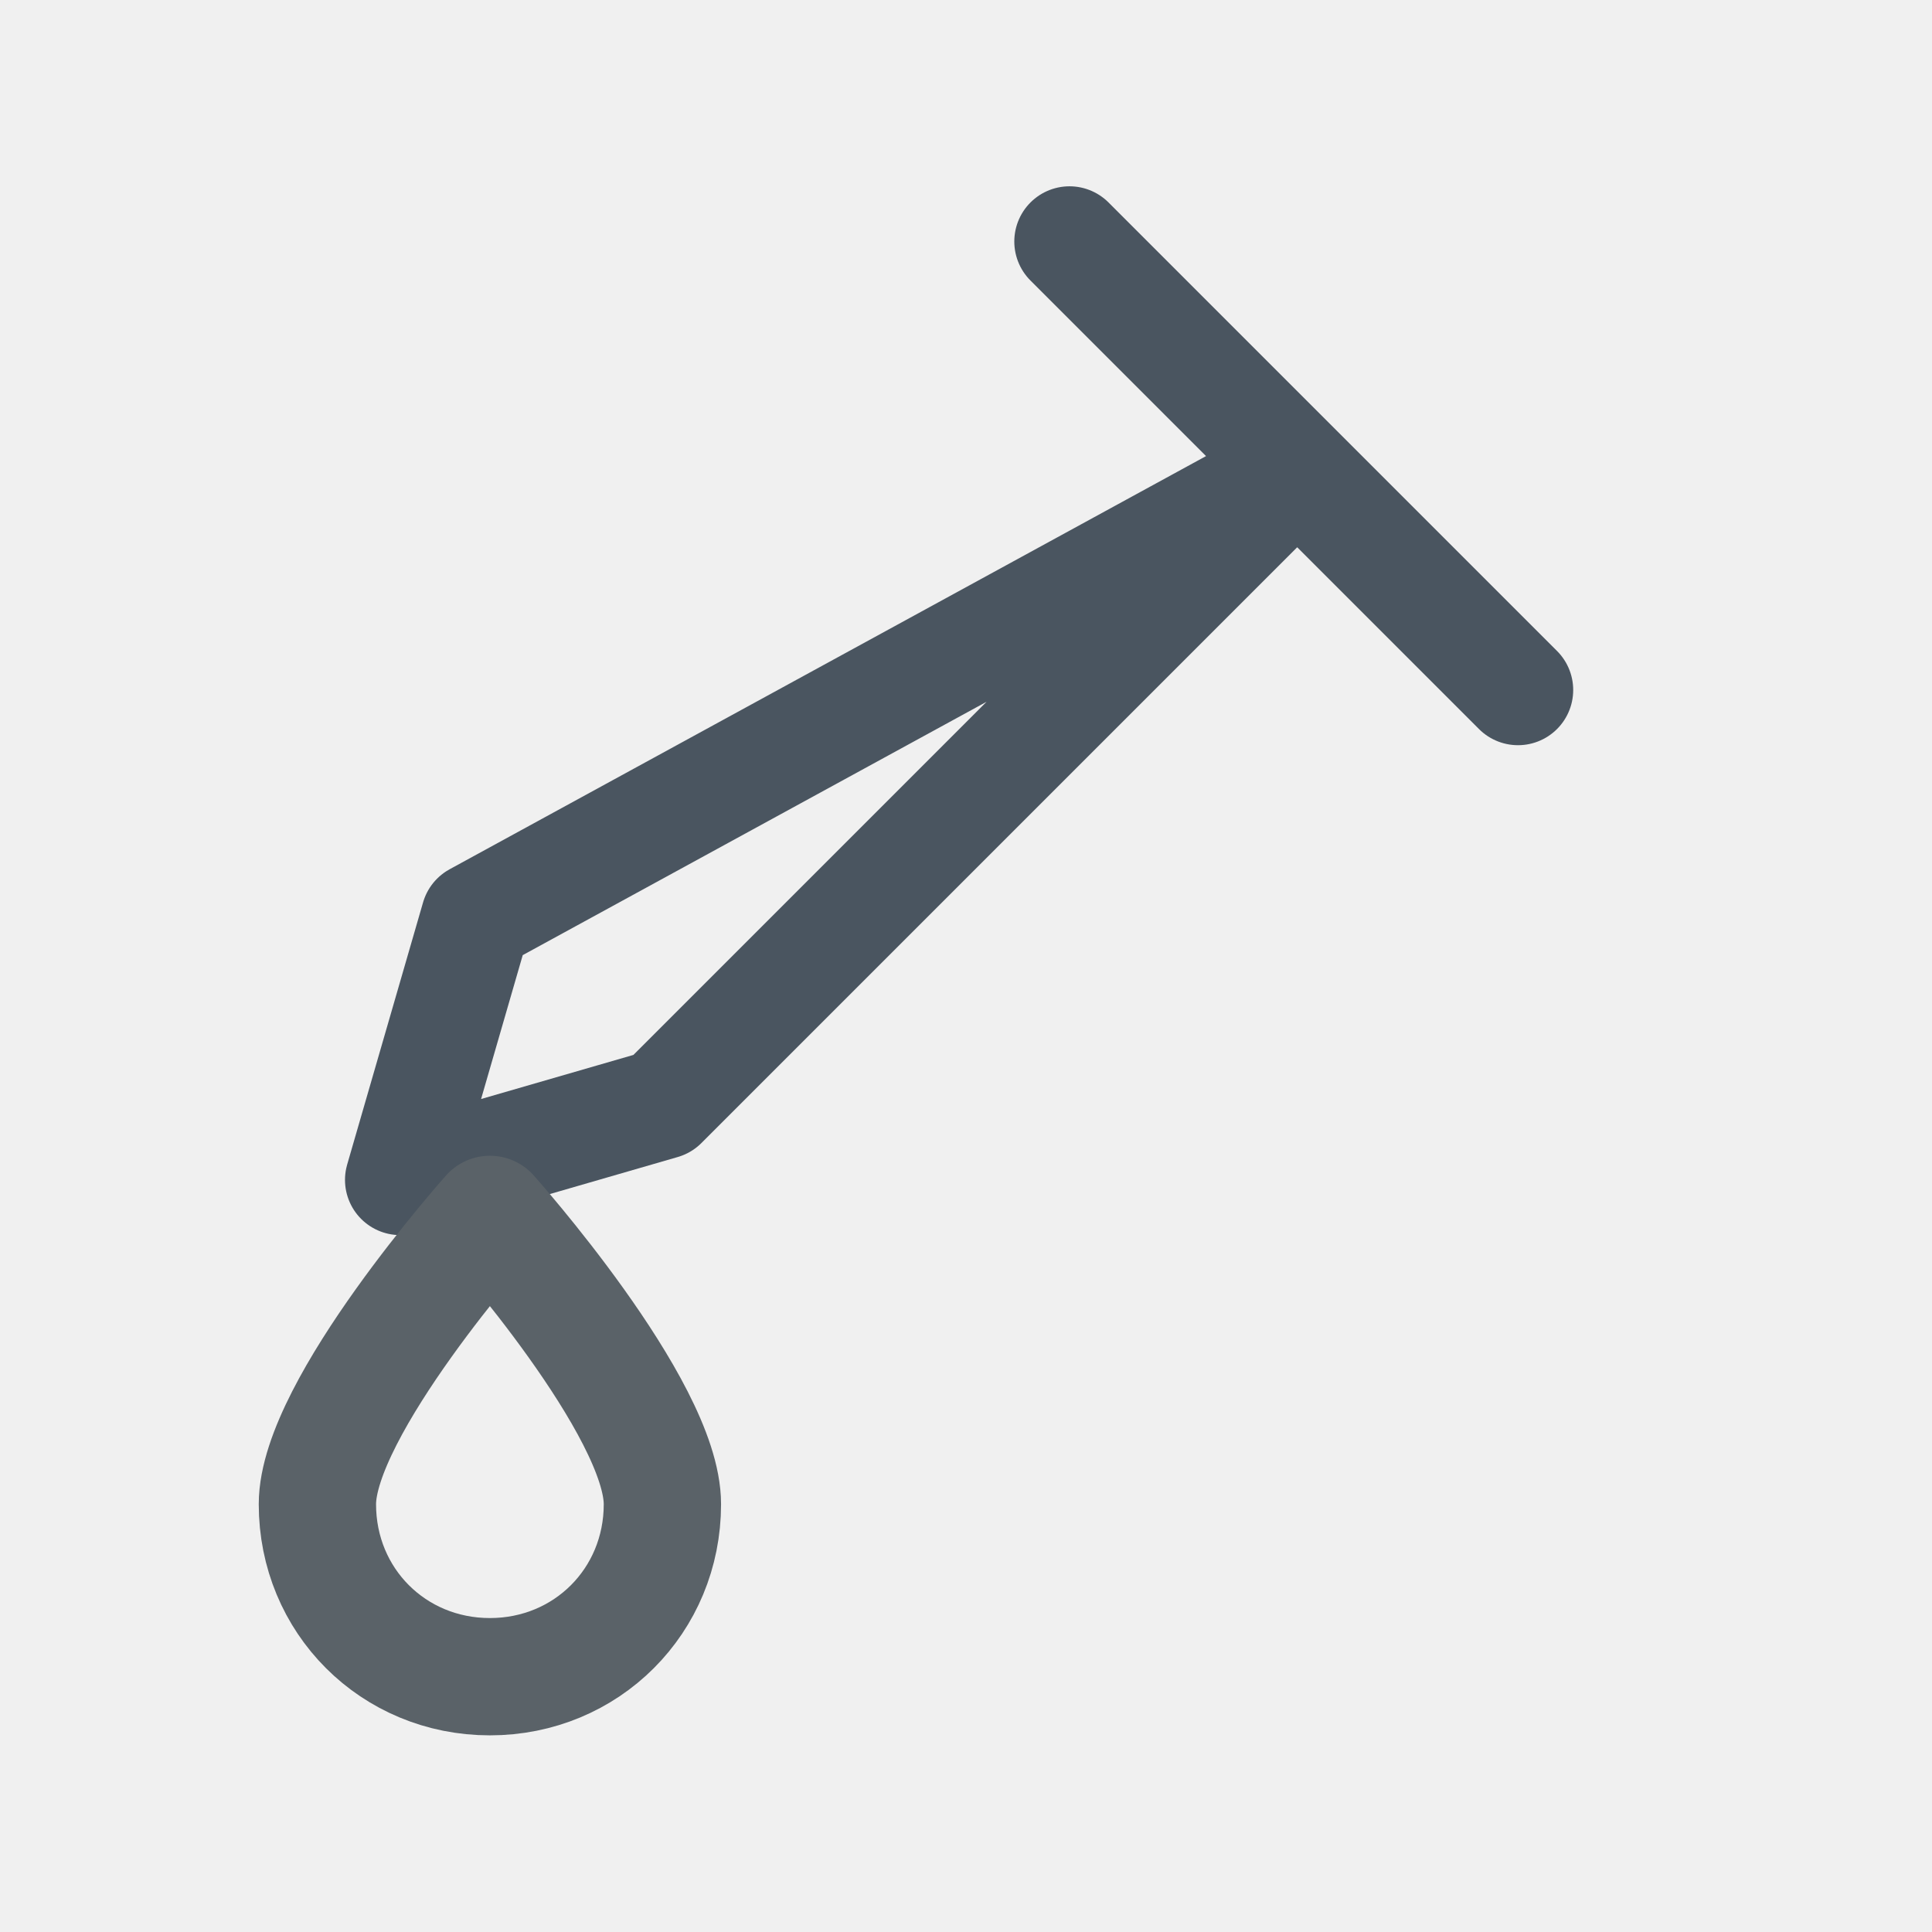
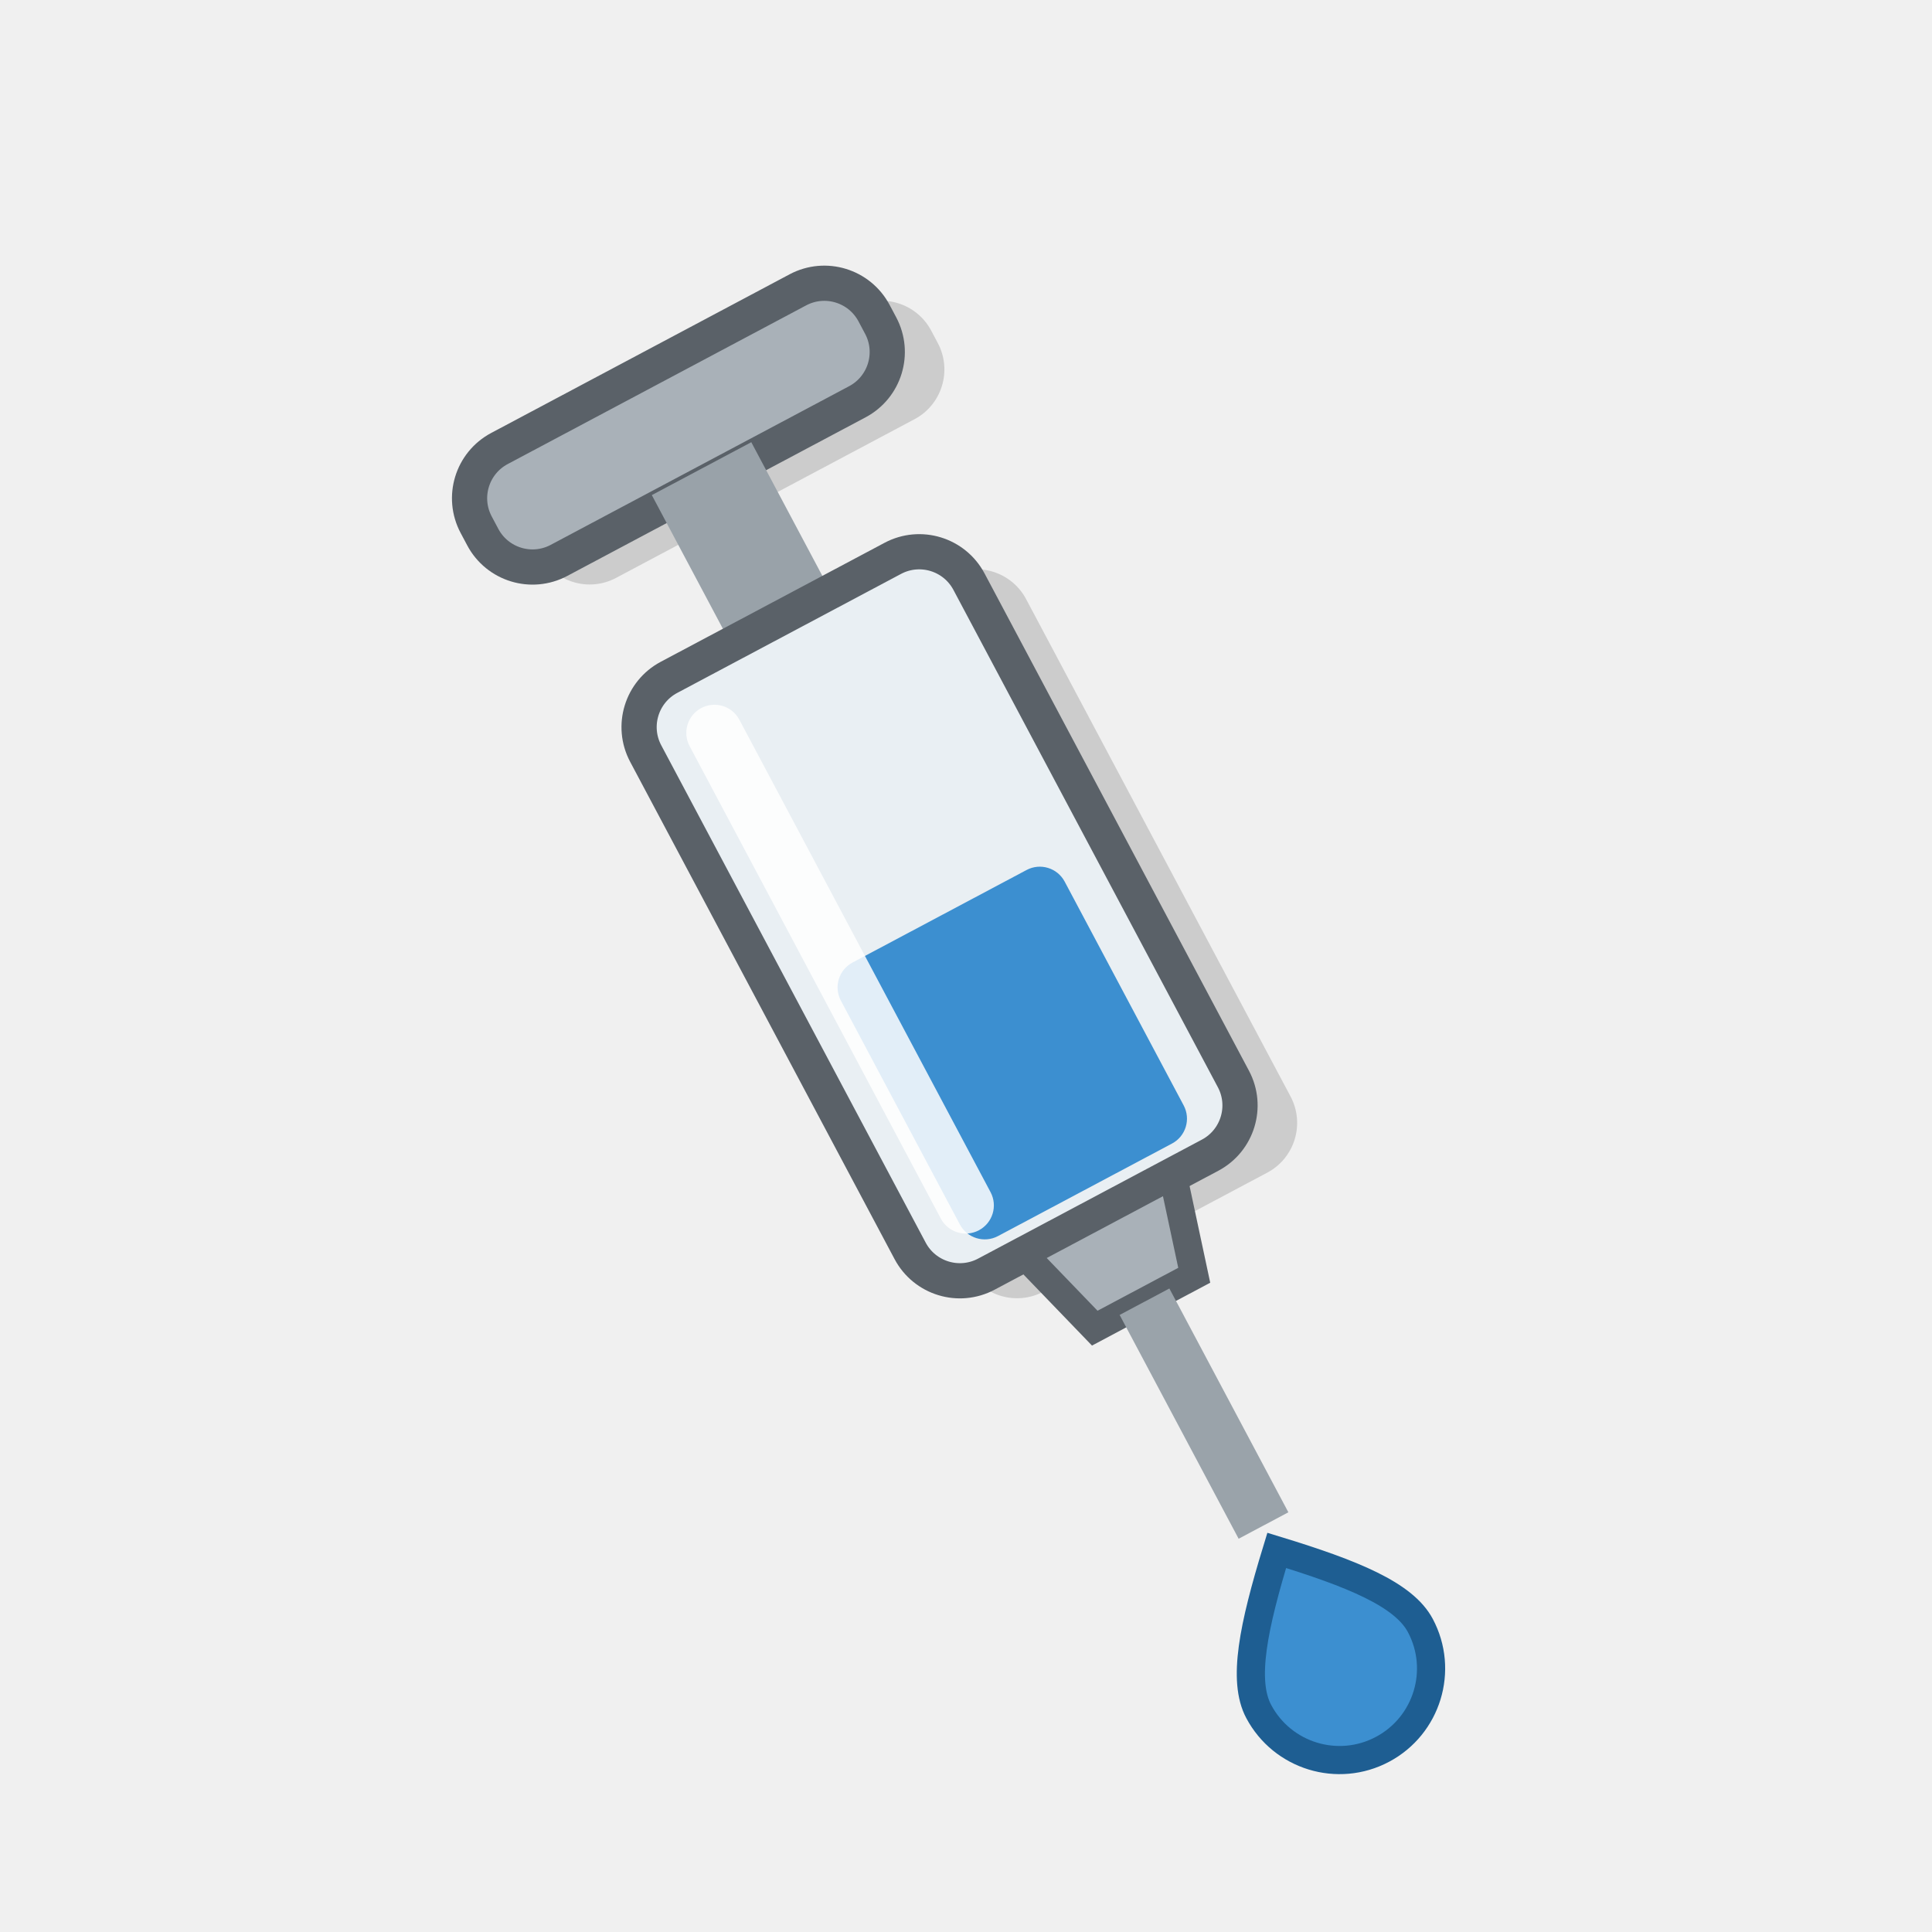
- <svg width="28" height="28" viewBox="0 0 28 28" fill="none" stroke-linecap="round" stroke-linejoin="round">
-   <g stroke="#4a5560" stroke-width="1.6">
-     <path d="M15.5 3.5l6.5 6.5M18.8 6.8L9.6 16l-3.8 1.1L6.9 13.3z" />
-   </g>
-   <g stroke="#5a6268" stroke-width="1.7">
-     <path d="M9.6 21.8c0 1.4-1.1 2.5-2.5 2.5s-2.5-1.1-2.5-2.5 2.5-4.2 2.5-4.2 2.5 2.8 2.5 4.2z" />
+ <svg xmlns="http://www.w3.org/2000/svg" width="28" height="28" viewBox="-56.25 -56.25 112.5 112.5">
+   <g transform="rotate(-28) scale(0.82)">
+     <rect x="-13" y="-45" width="32" height="9" rx="4" fill="#000000" opacity="0.15" />
+     <rect x="-16" y="-48" width="32" height="9" rx="4" fill="#A9B1B8" stroke="#5A6168" stroke-width="2.5" />
+     <rect x="-4" y="-40" width="8" height="14" fill="#99A2A9" />
+     <rect x="-10" y="-25" width="26" height="48" rx="4" fill="#000000" opacity="0.15" />
+     <rect x="-13" y="-28" width="26" height="48" rx="4" fill="#E9EFF3" stroke="#5A6168" stroke-width="2.5" />
+     <rect x="-9" y="-4" width="18" height="22" rx="2" fill="#3C8FD0" />
+     <rect x="-10" y="-25" width="4" height="42" rx="2" fill="#FFFFFF" opacity="0.85" />
+     <path d="M -6,20 L 6,20 L 4,27 L -4,27 Z" fill="#A9B1B8" stroke="#5A6168" stroke-width="2" />
+     <rect x="-2" y="27" width="4" height="18" fill="#9AA3AA" />
+     <path d="M 0,47 C 4,51 6.5,54 6.5,56.5 A 6.5,6.5 0 0 1 -6.5,56.5 C -6.5,54 -4,51 0,47 Z" fill="#3C8FD0" stroke="#1E5E92" stroke-width="2" />
  </g>
</svg>
